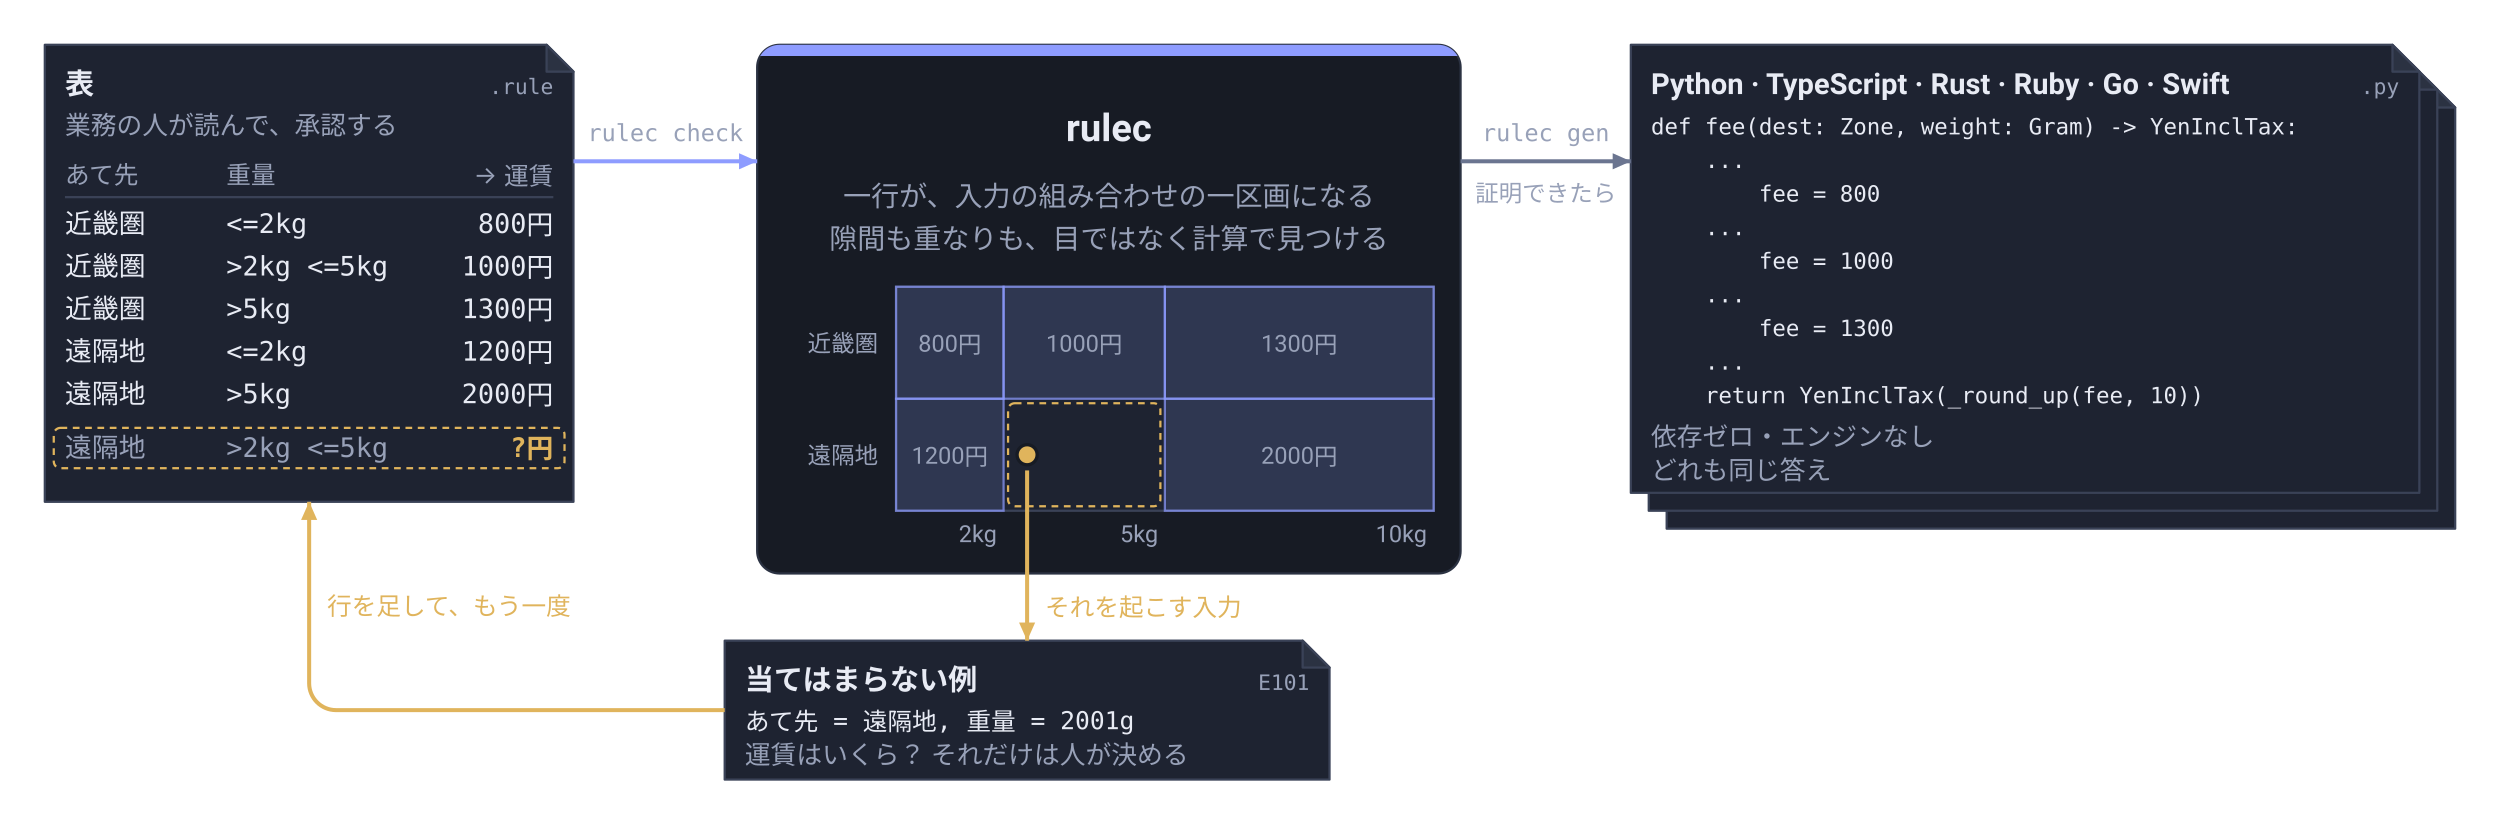
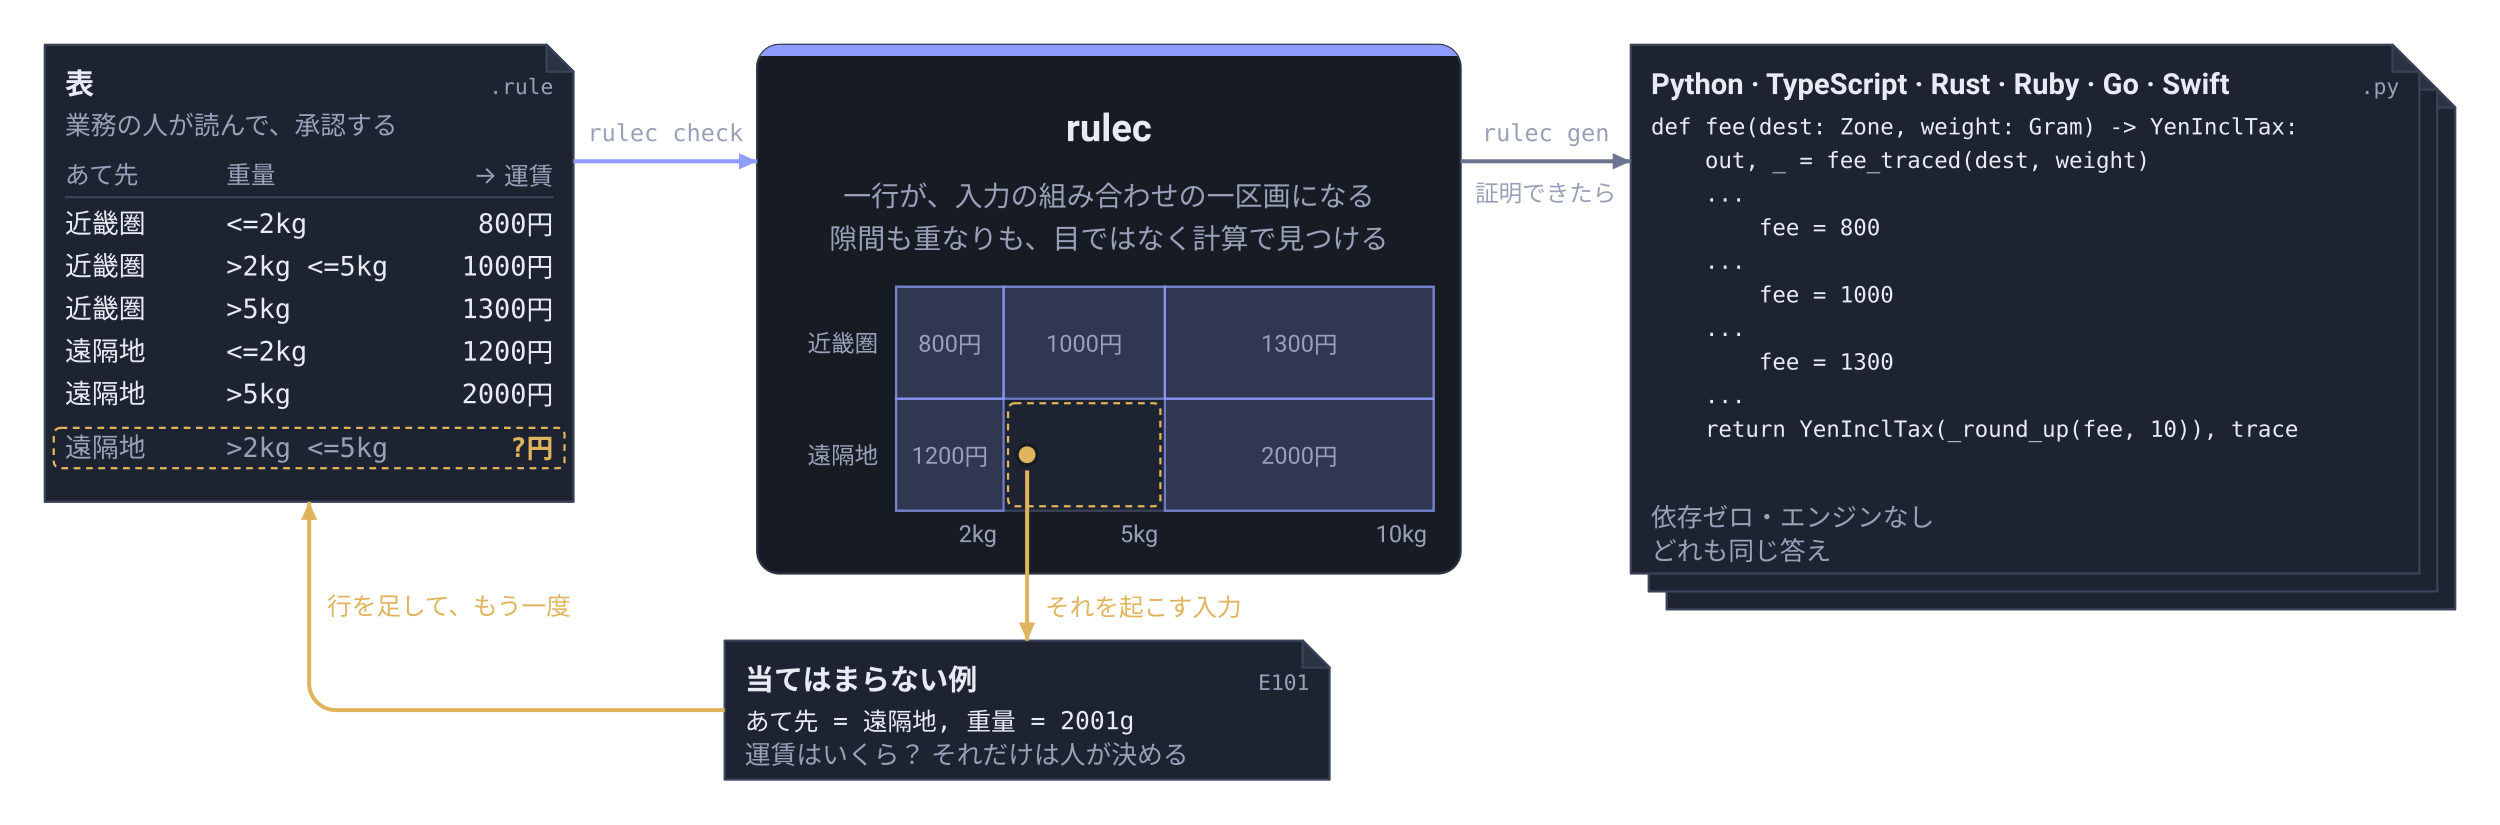
<svg xmlns="http://www.w3.org/2000/svg" viewBox="0 0 1116 368" role="img" aria-label="表を書く。rulec は一行を入力の組み合わせの一区画にして並べ、隙間も重なりも無いことを計算で証明する。抜けがあれば、それを起こす入力（あて先 = 遠隔地, 重量 = 2001g）が返ってきて、行を足してもう一度。運賃がいくらかだけは人が決める。証明できた表からだけ、依存ゼロの Python・TypeScript・Rust・Ruby・Go・Swift が出る。" font-family="-apple-system, BlinkMacSystemFont, &quot;Hiragino Sans&quot;, &quot;Noto Sans JP&quot;, &quot;Yu Gothic&quot;, Meiryo, &quot;Segoe UI&quot;, Roboto, sans-serif">
  <defs>
    <marker id="head-neutral" viewBox="0 0 10 10" refX="9" refY="5" markerWidth="9" markerHeight="9" markerUnits="userSpaceOnUse" orient="auto">
      <path d="M0,1 L9,5 L0,9 Z" fill="#6b7590" />
    </marker>
    <marker id="head-accent" viewBox="0 0 10 10" refX="9" refY="5" markerWidth="9" markerHeight="9" markerUnits="userSpaceOnUse" orient="auto">
      <path d="M0,1 L9,5 L0,9 Z" fill="#8e9cff" />
    </marker>
    <marker id="head-human" viewBox="0 0 10 10" refX="9" refY="5" markerWidth="9" markerHeight="9" markerUnits="userSpaceOnUse" orient="auto">
      <path d="M0,1 L9,5 L0,9 Z" fill="#e0b45c" />
    </marker>
  </defs>
  <path d="M20,20 H244 L256,32 V224 H20 Z" fill="#1e2331" stroke="#3a4257" stroke-linejoin="round" />
  <path d="M244,20 V32 H256 Z" fill="#2b3242" stroke="#3a4257" stroke-linejoin="round" />
  <text x="29" y="42" font-size="13" font-weight="600" text-anchor="start" fill="#e8ebf4">表</text>
  <text x="247" y="42" font-size="9.5" font-weight="400" text-anchor="end" fill="#98a1b8" font-family="ui-monospace, SFMono-Regular, Menlo, Consolas, monospace">.rule</text>
  <text x="29" y="60" font-size="11.5" font-weight="400" text-anchor="start" fill="#98a1b8">業務の人が読んで、承認する</text>
  <text x="29" y="82" font-size="11" font-weight="400" text-anchor="start" fill="#98a1b8">あて先</text>
  <text x="101" y="82" font-size="11" font-weight="400" text-anchor="start" fill="#98a1b8">重量</text>
  <text x="247" y="82" font-size="11" font-weight="400" text-anchor="end" fill="#98a1b8">→ 運賃</text>
  <line x1="29" y1="88" x2="247" y2="88" stroke="#3a4257" />
  <text x="29" y="104" font-size="12" font-weight="400" text-anchor="start" fill="#e8ebf4" font-family="ui-monospace, SFMono-Regular, Menlo, Consolas, monospace">近畿圏</text>
  <text x="101" y="104" font-size="12" font-weight="400" text-anchor="start" fill="#e8ebf4" font-family="ui-monospace, SFMono-Regular, Menlo, Consolas, monospace">&lt;=2kg</text>
  <text x="247" y="104" font-size="12" font-weight="400" text-anchor="end" fill="#e8ebf4" font-family="ui-monospace, SFMono-Regular, Menlo, Consolas, monospace">800円</text>
  <text x="29" y="123" font-size="12" font-weight="400" text-anchor="start" fill="#e8ebf4" font-family="ui-monospace, SFMono-Regular, Menlo, Consolas, monospace">近畿圏</text>
  <text x="101" y="123" font-size="12" font-weight="400" text-anchor="start" fill="#e8ebf4" font-family="ui-monospace, SFMono-Regular, Menlo, Consolas, monospace">&gt;2kg &lt;=5kg</text>
  <text x="247" y="123" font-size="12" font-weight="400" text-anchor="end" fill="#e8ebf4" font-family="ui-monospace, SFMono-Regular, Menlo, Consolas, monospace">1000円</text>
  <text x="29" y="142" font-size="12" font-weight="400" text-anchor="start" fill="#e8ebf4" font-family="ui-monospace, SFMono-Regular, Menlo, Consolas, monospace">近畿圏</text>
  <text x="101" y="142" font-size="12" font-weight="400" text-anchor="start" fill="#e8ebf4" font-family="ui-monospace, SFMono-Regular, Menlo, Consolas, monospace">&gt;5kg</text>
  <text x="247" y="142" font-size="12" font-weight="400" text-anchor="end" fill="#e8ebf4" font-family="ui-monospace, SFMono-Regular, Menlo, Consolas, monospace">1300円</text>
  <text x="29" y="161" font-size="12" font-weight="400" text-anchor="start" fill="#e8ebf4" font-family="ui-monospace, SFMono-Regular, Menlo, Consolas, monospace">遠隔地</text>
  <text x="101" y="161" font-size="12" font-weight="400" text-anchor="start" fill="#e8ebf4" font-family="ui-monospace, SFMono-Regular, Menlo, Consolas, monospace">&lt;=2kg</text>
  <text x="247" y="161" font-size="12" font-weight="400" text-anchor="end" fill="#e8ebf4" font-family="ui-monospace, SFMono-Regular, Menlo, Consolas, monospace">1200円</text>
  <text x="29" y="180" font-size="12" font-weight="400" text-anchor="start" fill="#e8ebf4" font-family="ui-monospace, SFMono-Regular, Menlo, Consolas, monospace">遠隔地</text>
  <text x="101" y="180" font-size="12" font-weight="400" text-anchor="start" fill="#e8ebf4" font-family="ui-monospace, SFMono-Regular, Menlo, Consolas, monospace">&gt;5kg</text>
  <text x="247" y="180" font-size="12" font-weight="400" text-anchor="end" fill="#e8ebf4" font-family="ui-monospace, SFMono-Regular, Menlo, Consolas, monospace">2000円</text>
  <rect x="24" y="191" width="228" height="18" rx="3" fill="none" stroke="#e0b45c" stroke-width="1" stroke-dasharray="3 2.5" />
  <text x="29" y="204" font-size="12" font-weight="400" text-anchor="start" fill="#98a1b8" font-family="ui-monospace, SFMono-Regular, Menlo, Consolas, monospace">遠隔地</text>
  <text x="101" y="204" font-size="12" font-weight="400" text-anchor="start" fill="#98a1b8" font-family="ui-monospace, SFMono-Regular, Menlo, Consolas, monospace">&gt;2kg &lt;=5kg</text>
  <text x="247" y="204" font-size="12" font-weight="600" text-anchor="end" fill="#e0b45c" font-family="ui-monospace, SFMono-Regular, Menlo, Consolas, monospace">?円</text>
  <clipPath id="clip-rulec">
    <rect x="338" y="20" width="314" height="236" rx="10" />
  </clipPath>
  <rect x="338" y="20" width="314" height="236" rx="10" fill="#171b24" stroke="#2b3242" />
  <rect x="338" y="20" width="314" height="5" fill="#8e9cff" clip-path="url(#clip-rulec)" />
  <text x="495.0" y="63" font-size="17" font-weight="700" text-anchor="middle" fill="#e8ebf4">rulec</text>
  <text x="495.0" y="92" font-size="12.5" font-weight="400" text-anchor="middle" fill="#98a1b8">一行が、入力の組み合わせの一区画になる</text>
  <text x="495.0" y="111" font-size="12.5" font-weight="400" text-anchor="middle" fill="#98a1b8">隙間も重なりも、目ではなく計算で見つける</text>
  <rect x="400" y="128" width="240" height="100" fill="#1e2331" stroke="#3a4257" />
  <rect x="400.0" y="128.0" width="48.0" height="50.0" fill="#8e9cff" fill-opacity="0.16" stroke="#8e9cff" stroke-opacity="0.7" />
  <text x="424.0" y="157.0" font-size="10.5" font-weight="400" text-anchor="middle" fill="#98a1b8">800円</text>
  <rect x="448.0" y="128.0" width="72.0" height="50.0" fill="#8e9cff" fill-opacity="0.16" stroke="#8e9cff" stroke-opacity="0.7" />
  <text x="484.0" y="157.0" font-size="10.5" font-weight="400" text-anchor="middle" fill="#98a1b8">1000円</text>
  <rect x="520.0" y="128.0" width="120.0" height="50.0" fill="#8e9cff" fill-opacity="0.16" stroke="#8e9cff" stroke-opacity="0.7" />
  <text x="580.0" y="157.0" font-size="10.5" font-weight="400" text-anchor="middle" fill="#98a1b8">1300円</text>
  <rect x="400.0" y="178.0" width="48.0" height="50.0" fill="#8e9cff" fill-opacity="0.16" stroke="#8e9cff" stroke-opacity="0.7" />
  <text x="424.0" y="207.0" font-size="10.5" font-weight="400" text-anchor="middle" fill="#98a1b8">1200円</text>
  <rect x="520.0" y="178.0" width="120.0" height="50.0" fill="#8e9cff" fill-opacity="0.16" stroke="#8e9cff" stroke-opacity="0.7" />
  <text x="580.0" y="207.0" font-size="10.5" font-weight="400" text-anchor="middle" fill="#98a1b8">2000円</text>
  <rect x="450.0" y="180.0" width="68.0" height="46.0" rx="3" fill="none" stroke="#e0b45c" stroke-width="1" stroke-dasharray="3 2.5" />
  <text x="392" y="157.0" font-size="10.5" font-weight="400" text-anchor="end" fill="#98a1b8">近畿圏</text>
  <text x="392" y="207.0" font-size="10.5" font-weight="400" text-anchor="end" fill="#98a1b8">遠隔地</text>
  <text x="445.0" y="242" font-size="10.5" font-weight="400" text-anchor="end" fill="#98a1b8">2kg</text>
  <text x="517.0" y="242" font-size="10.5" font-weight="400" text-anchor="end" fill="#98a1b8">5kg</text>
  <text x="637.0" y="242" font-size="10.5" font-weight="400" text-anchor="end" fill="#98a1b8">10kg</text>
  <circle cx="458.5" cy="203.0" r="4.5" fill="#e0b45c" stroke="#171b24" stroke-width="1.5" />
-   <path d="M744,36 H1084 L1096,48 V236 H744 Z" fill="#1e2331" stroke="#3a4257" stroke-linejoin="round" />
+   <path d="M744,36 H1084 L1096,48 V272 H744 Z" fill="#1e2331" stroke="#3a4257" stroke-linejoin="round" />
  <path d="M1084,36 V48 H1096 Z" fill="#2b3242" stroke="#3a4257" stroke-linejoin="round" />
-   <path d="M736,28 H1076 L1088,40 V228 H736 Z" fill="#1e2331" stroke="#3a4257" stroke-linejoin="round" />
+   <path d="M736,28 H1076 L1088,40 V264 H736 Z" fill="#1e2331" stroke="#3a4257" stroke-linejoin="round" />
  <path d="M1076,28 V40 H1088 Z" fill="#2b3242" stroke="#3a4257" stroke-linejoin="round" />
-   <path d="M728,20 H1068 L1080,32 V220 H728 Z" fill="#1e2331" stroke="#3a4257" stroke-linejoin="round" />
+   <path d="M728,20 H1068 L1080,32 V256 H728 Z" fill="#1e2331" stroke="#3a4257" stroke-linejoin="round" />
  <path d="M1068,20 V32 H1080 Z" fill="#2b3242" stroke="#3a4257" stroke-linejoin="round" />
  <text x="737" y="42" font-size="13" font-weight="600" text-anchor="start" fill="#e8ebf4">Python · TypeScript · Rust · Ruby · Go · Swift</text>
  <text x="1071" y="42" font-size="9.5" font-weight="400" text-anchor="end" fill="#98a1b8" font-family="ui-monospace, SFMono-Regular, Menlo, Consolas, monospace">.py</text>
  <text x="737" y="60" font-size="10" font-weight="400" text-anchor="start" fill="#e8ebf4" font-family="ui-monospace, SFMono-Regular, Menlo, Consolas, monospace" xml:space="preserve" style="white-space:pre">def fee(dest: Zone, weight: Gram) -&gt; YenInclTax:</text>
-   <text x="737" y="75" font-size="10" font-weight="400" text-anchor="start" fill="#e8ebf4" font-family="ui-monospace, SFMono-Regular, Menlo, Consolas, monospace" xml:space="preserve" style="white-space:pre">    ...</text>
-   <text x="737" y="90" font-size="10" font-weight="400" text-anchor="start" fill="#e8ebf4" font-family="ui-monospace, SFMono-Regular, Menlo, Consolas, monospace" xml:space="preserve" style="white-space:pre">        fee = 800</text>
-   <text x="737" y="105" font-size="10" font-weight="400" text-anchor="start" fill="#e8ebf4" font-family="ui-monospace, SFMono-Regular, Menlo, Consolas, monospace" xml:space="preserve" style="white-space:pre">    ...</text>
-   <text x="737" y="120" font-size="10" font-weight="400" text-anchor="start" fill="#e8ebf4" font-family="ui-monospace, SFMono-Regular, Menlo, Consolas, monospace" xml:space="preserve" style="white-space:pre">        fee = 1000</text>
-   <text x="737" y="135" font-size="10" font-weight="400" text-anchor="start" fill="#e8ebf4" font-family="ui-monospace, SFMono-Regular, Menlo, Consolas, monospace" xml:space="preserve" style="white-space:pre">    ...</text>
-   <text x="737" y="150" font-size="10" font-weight="400" text-anchor="start" fill="#e8ebf4" font-family="ui-monospace, SFMono-Regular, Menlo, Consolas, monospace" xml:space="preserve" style="white-space:pre">        fee = 1300</text>
-   <text x="737" y="165" font-size="10" font-weight="400" text-anchor="start" fill="#e8ebf4" font-family="ui-monospace, SFMono-Regular, Menlo, Consolas, monospace" xml:space="preserve" style="white-space:pre">    ...</text>
-   <text x="737" y="180" font-size="10" font-weight="400" text-anchor="start" fill="#e8ebf4" font-family="ui-monospace, SFMono-Regular, Menlo, Consolas, monospace" xml:space="preserve" style="white-space:pre">    return YenInclTax(_round_up(fee, 10))</text>
-   <text x="737" y="199" font-size="11.5" font-weight="400" text-anchor="start" fill="#98a1b8">依存ゼロ・エンジンなし</text>
-   <text x="737" y="214" font-size="11.5" font-weight="400" text-anchor="start" fill="#98a1b8">どれも同じ答え</text>
+   <text x="737" y="75" font-size="10" font-weight="400" text-anchor="start" fill="#e8ebf4" font-family="ui-monospace, SFMono-Regular, Menlo, Consolas, monospace" xml:space="preserve" style="white-space:pre">    out, _ = fee_traced(dest, weight)</text>
+   <text x="737" y="90" font-size="10" font-weight="400" text-anchor="start" fill="#e8ebf4" font-family="ui-monospace, SFMono-Regular, Menlo, Consolas, monospace" xml:space="preserve" style="white-space:pre">    ...</text>
+   <text x="737" y="105" font-size="10" font-weight="400" text-anchor="start" fill="#e8ebf4" font-family="ui-monospace, SFMono-Regular, Menlo, Consolas, monospace" xml:space="preserve" style="white-space:pre">        fee = 800</text>
+   <text x="737" y="120" font-size="10" font-weight="400" text-anchor="start" fill="#e8ebf4" font-family="ui-monospace, SFMono-Regular, Menlo, Consolas, monospace" xml:space="preserve" style="white-space:pre">    ...</text>
+   <text x="737" y="135" font-size="10" font-weight="400" text-anchor="start" fill="#e8ebf4" font-family="ui-monospace, SFMono-Regular, Menlo, Consolas, monospace" xml:space="preserve" style="white-space:pre">        fee = 1000</text>
+   <text x="737" y="150" font-size="10" font-weight="400" text-anchor="start" fill="#e8ebf4" font-family="ui-monospace, SFMono-Regular, Menlo, Consolas, monospace" xml:space="preserve" style="white-space:pre">    ...</text>
+   <text x="737" y="165" font-size="10" font-weight="400" text-anchor="start" fill="#e8ebf4" font-family="ui-monospace, SFMono-Regular, Menlo, Consolas, monospace" xml:space="preserve" style="white-space:pre">        fee = 1300</text>
+   <text x="737" y="180" font-size="10" font-weight="400" text-anchor="start" fill="#e8ebf4" font-family="ui-monospace, SFMono-Regular, Menlo, Consolas, monospace" xml:space="preserve" style="white-space:pre">    ...</text>
+   <text x="737" y="195" font-size="10" font-weight="400" text-anchor="start" fill="#e8ebf4" font-family="ui-monospace, SFMono-Regular, Menlo, Consolas, monospace" xml:space="preserve" style="white-space:pre">    return YenInclTax(_round_up(fee, 10)), trace</text>
+   <text x="737" y="235" font-size="11.5" font-weight="400" text-anchor="start" fill="#98a1b8">依存ゼロ・エンジンなし</text>
+   <text x="737" y="250" font-size="11.5" font-weight="400" text-anchor="start" fill="#98a1b8">どれも同じ答え</text>
  <path d="M323.5,286 H581.5 L593.5,298 V348 H323.5 Z" fill="#1e2331" stroke="#3a4257" stroke-linejoin="round" />
  <path d="M581.5,286 V298 H593.5 Z" fill="#2b3242" stroke="#3a4257" stroke-linejoin="round" />
  <text x="332.5" y="308" font-size="13" font-weight="600" text-anchor="start" fill="#e8ebf4">当てはまらない例</text>
  <text x="584.5" y="308" font-size="9.5" font-weight="400" text-anchor="end" fill="#98a1b8" font-family="ui-monospace, SFMono-Regular, Menlo, Consolas, monospace">E101</text>
  <text x="332.5" y="326" font-size="11" font-weight="400" text-anchor="start" fill="#e8ebf4" font-family="ui-monospace, SFMono-Regular, Menlo, Consolas, monospace">あて先 = 遠隔地, 重量 = 2001g</text>
  <text x="332.5" y="341" font-size="11.5" font-weight="400" text-anchor="start" fill="#98a1b8">運賃はいくら？ それだけは人が決める</text>
  <line x1="256" y1="72" x2="338" y2="72" stroke="#8e9cff" stroke-width="1.8" marker-end="url(#head-accent)" />
  <text x="297.0" y="63" font-size="10.5" font-weight="400" text-anchor="middle" fill="#98a1b8" font-family="ui-monospace, SFMono-Regular, Menlo, Consolas, monospace">rulec check</text>
  <line x1="652" y1="72" x2="728" y2="72" stroke="#6b7590" stroke-width="1.8" marker-end="url(#head-neutral)" />
  <text x="690.0" y="63" font-size="10.5" font-weight="400" text-anchor="middle" fill="#98a1b8" font-family="ui-monospace, SFMono-Regular, Menlo, Consolas, monospace">rulec gen</text>
  <text x="690.0" y="90" font-size="10.5" font-weight="400" text-anchor="middle" fill="#98a1b8">証明できたら</text>
  <line x1="458.5" y1="210.0" x2="458.5" y2="286" stroke="#e0b45c" stroke-width="1.8" marker-end="url(#head-human)" />
  <text x="466.5" y="275.0" font-size="11" font-weight="400" text-anchor="start" fill="#e0b45c">それを起こす入力</text>
  <path d="M323.5,317.0 H150.0 A12,12 0 0 1 138.0,305.0 V224" fill="none" stroke="#e0b45c" stroke-width="1.8" marker-end="url(#head-human)" />
  <text x="146.0" y="274.5" font-size="11" font-weight="400" text-anchor="start" fill="#e0b45c">行を足して、もう一度</text>
</svg>
